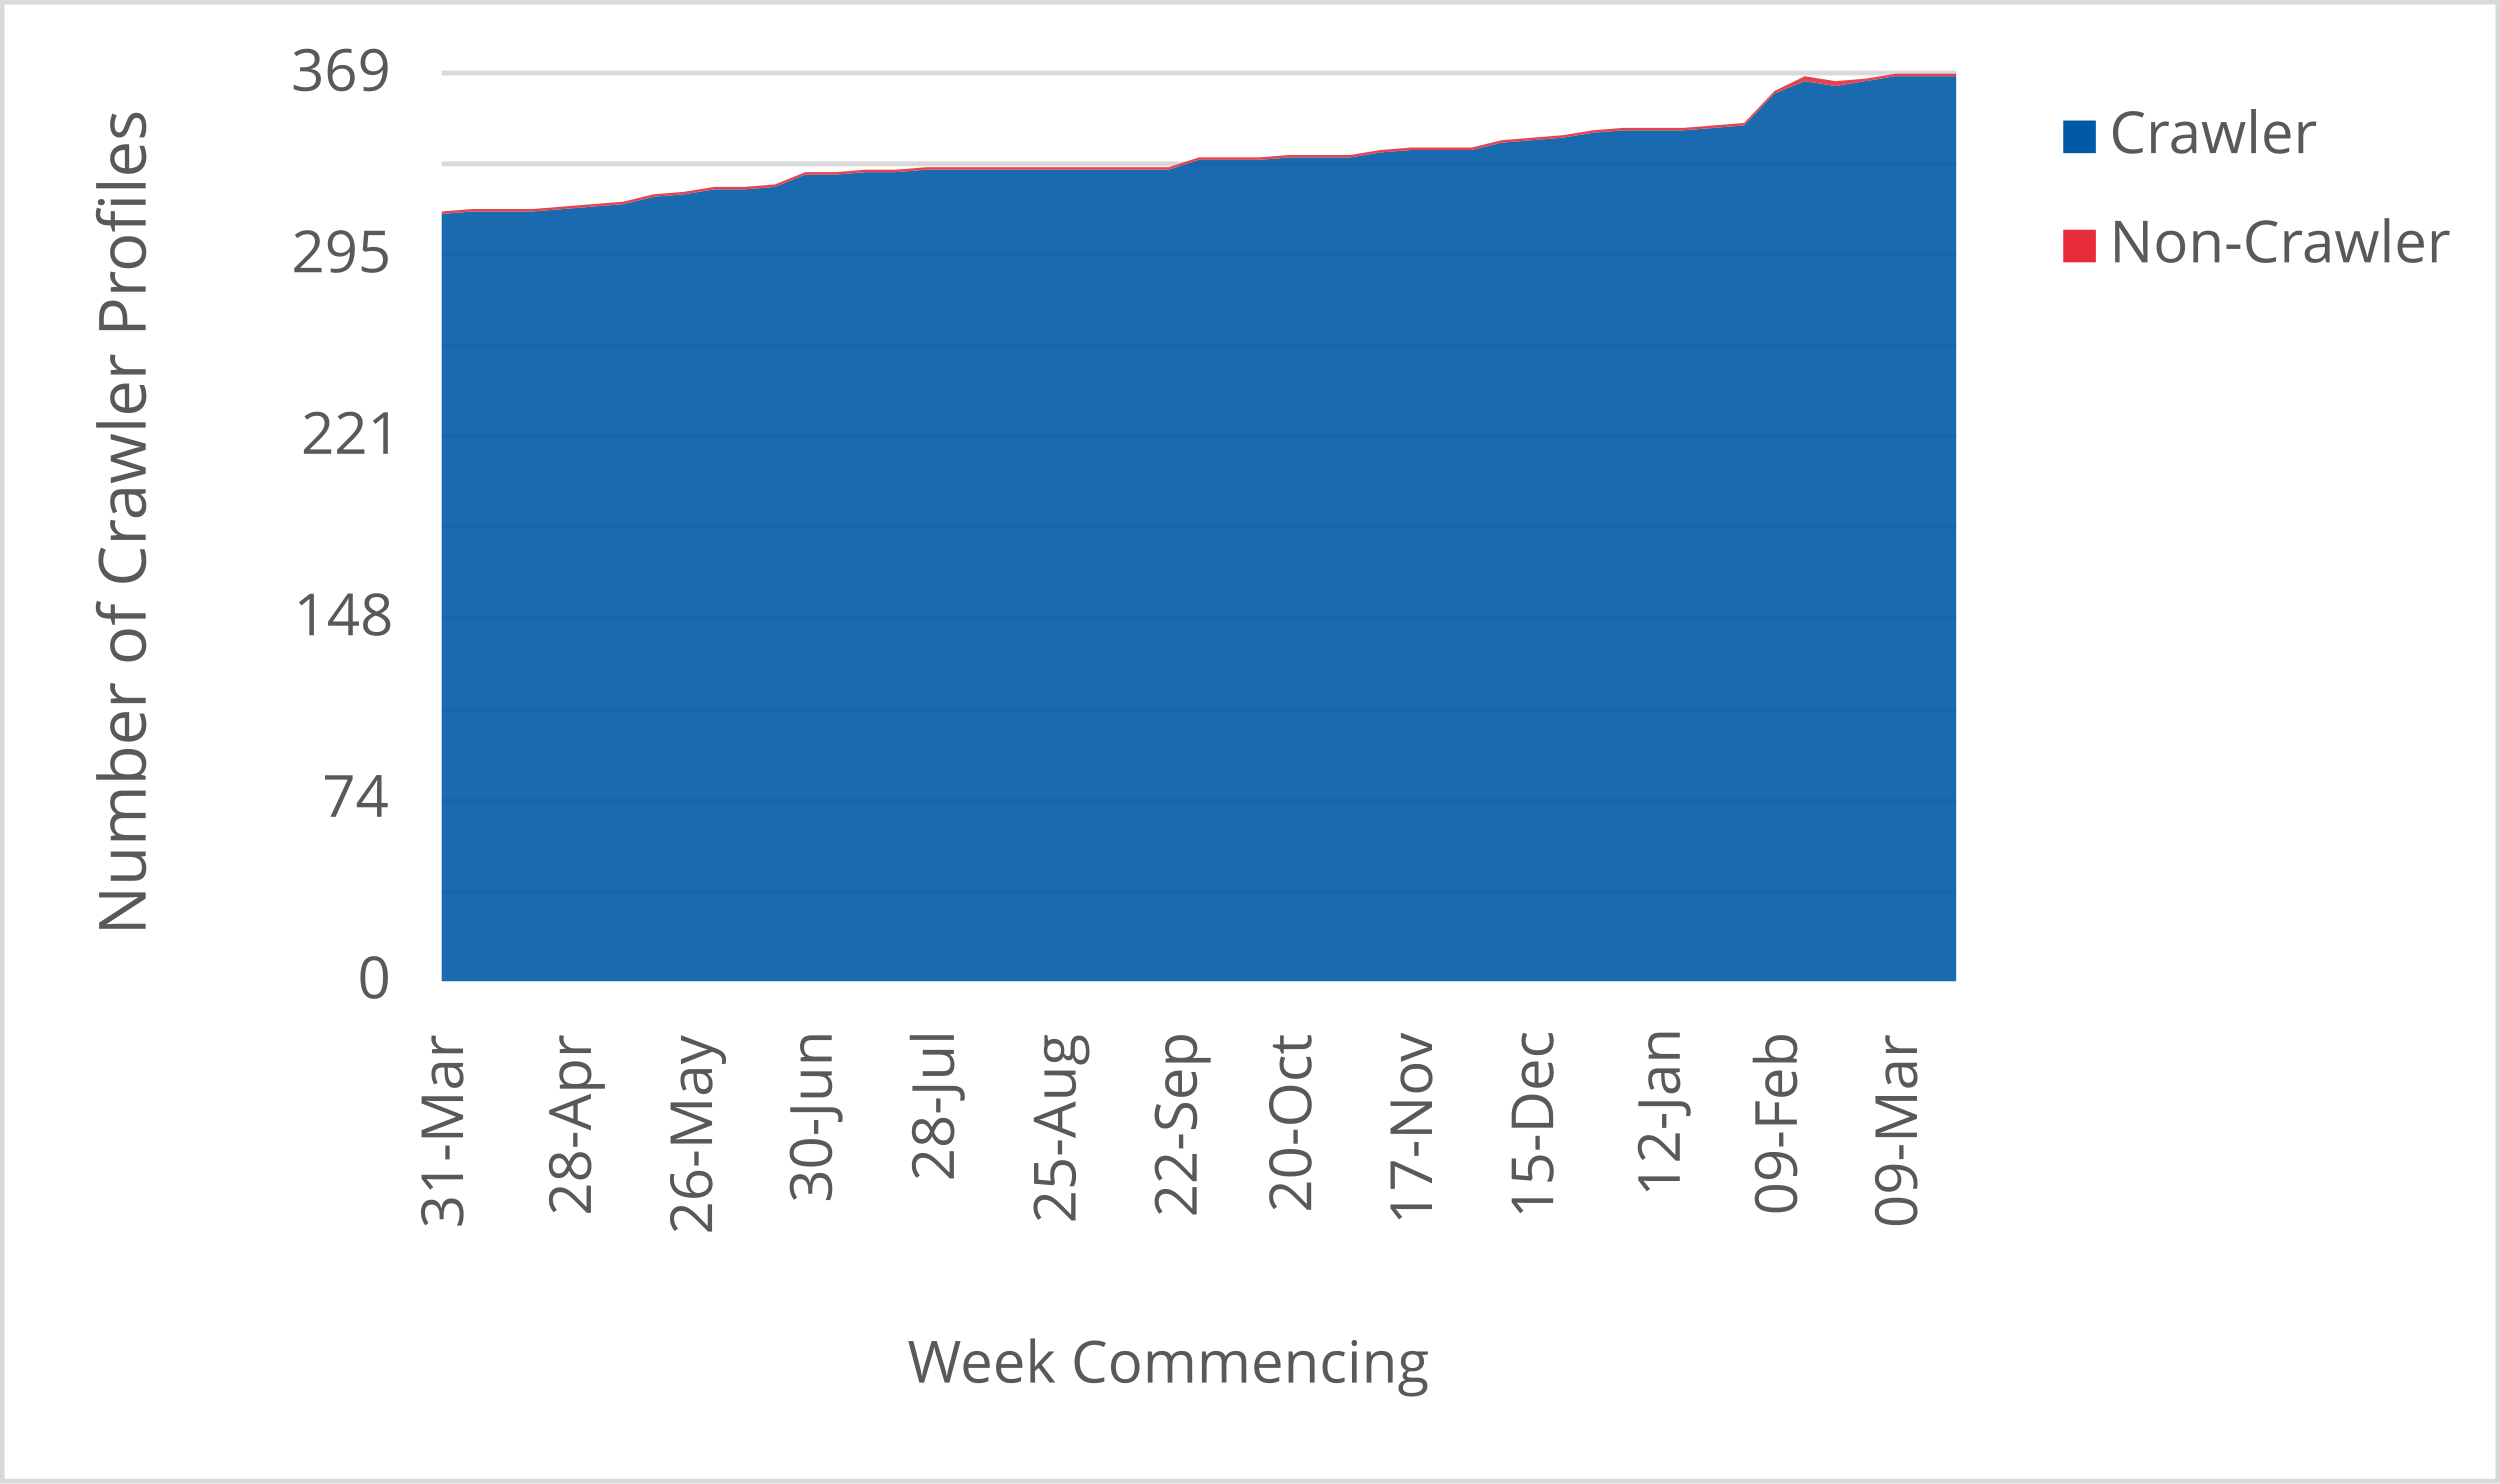
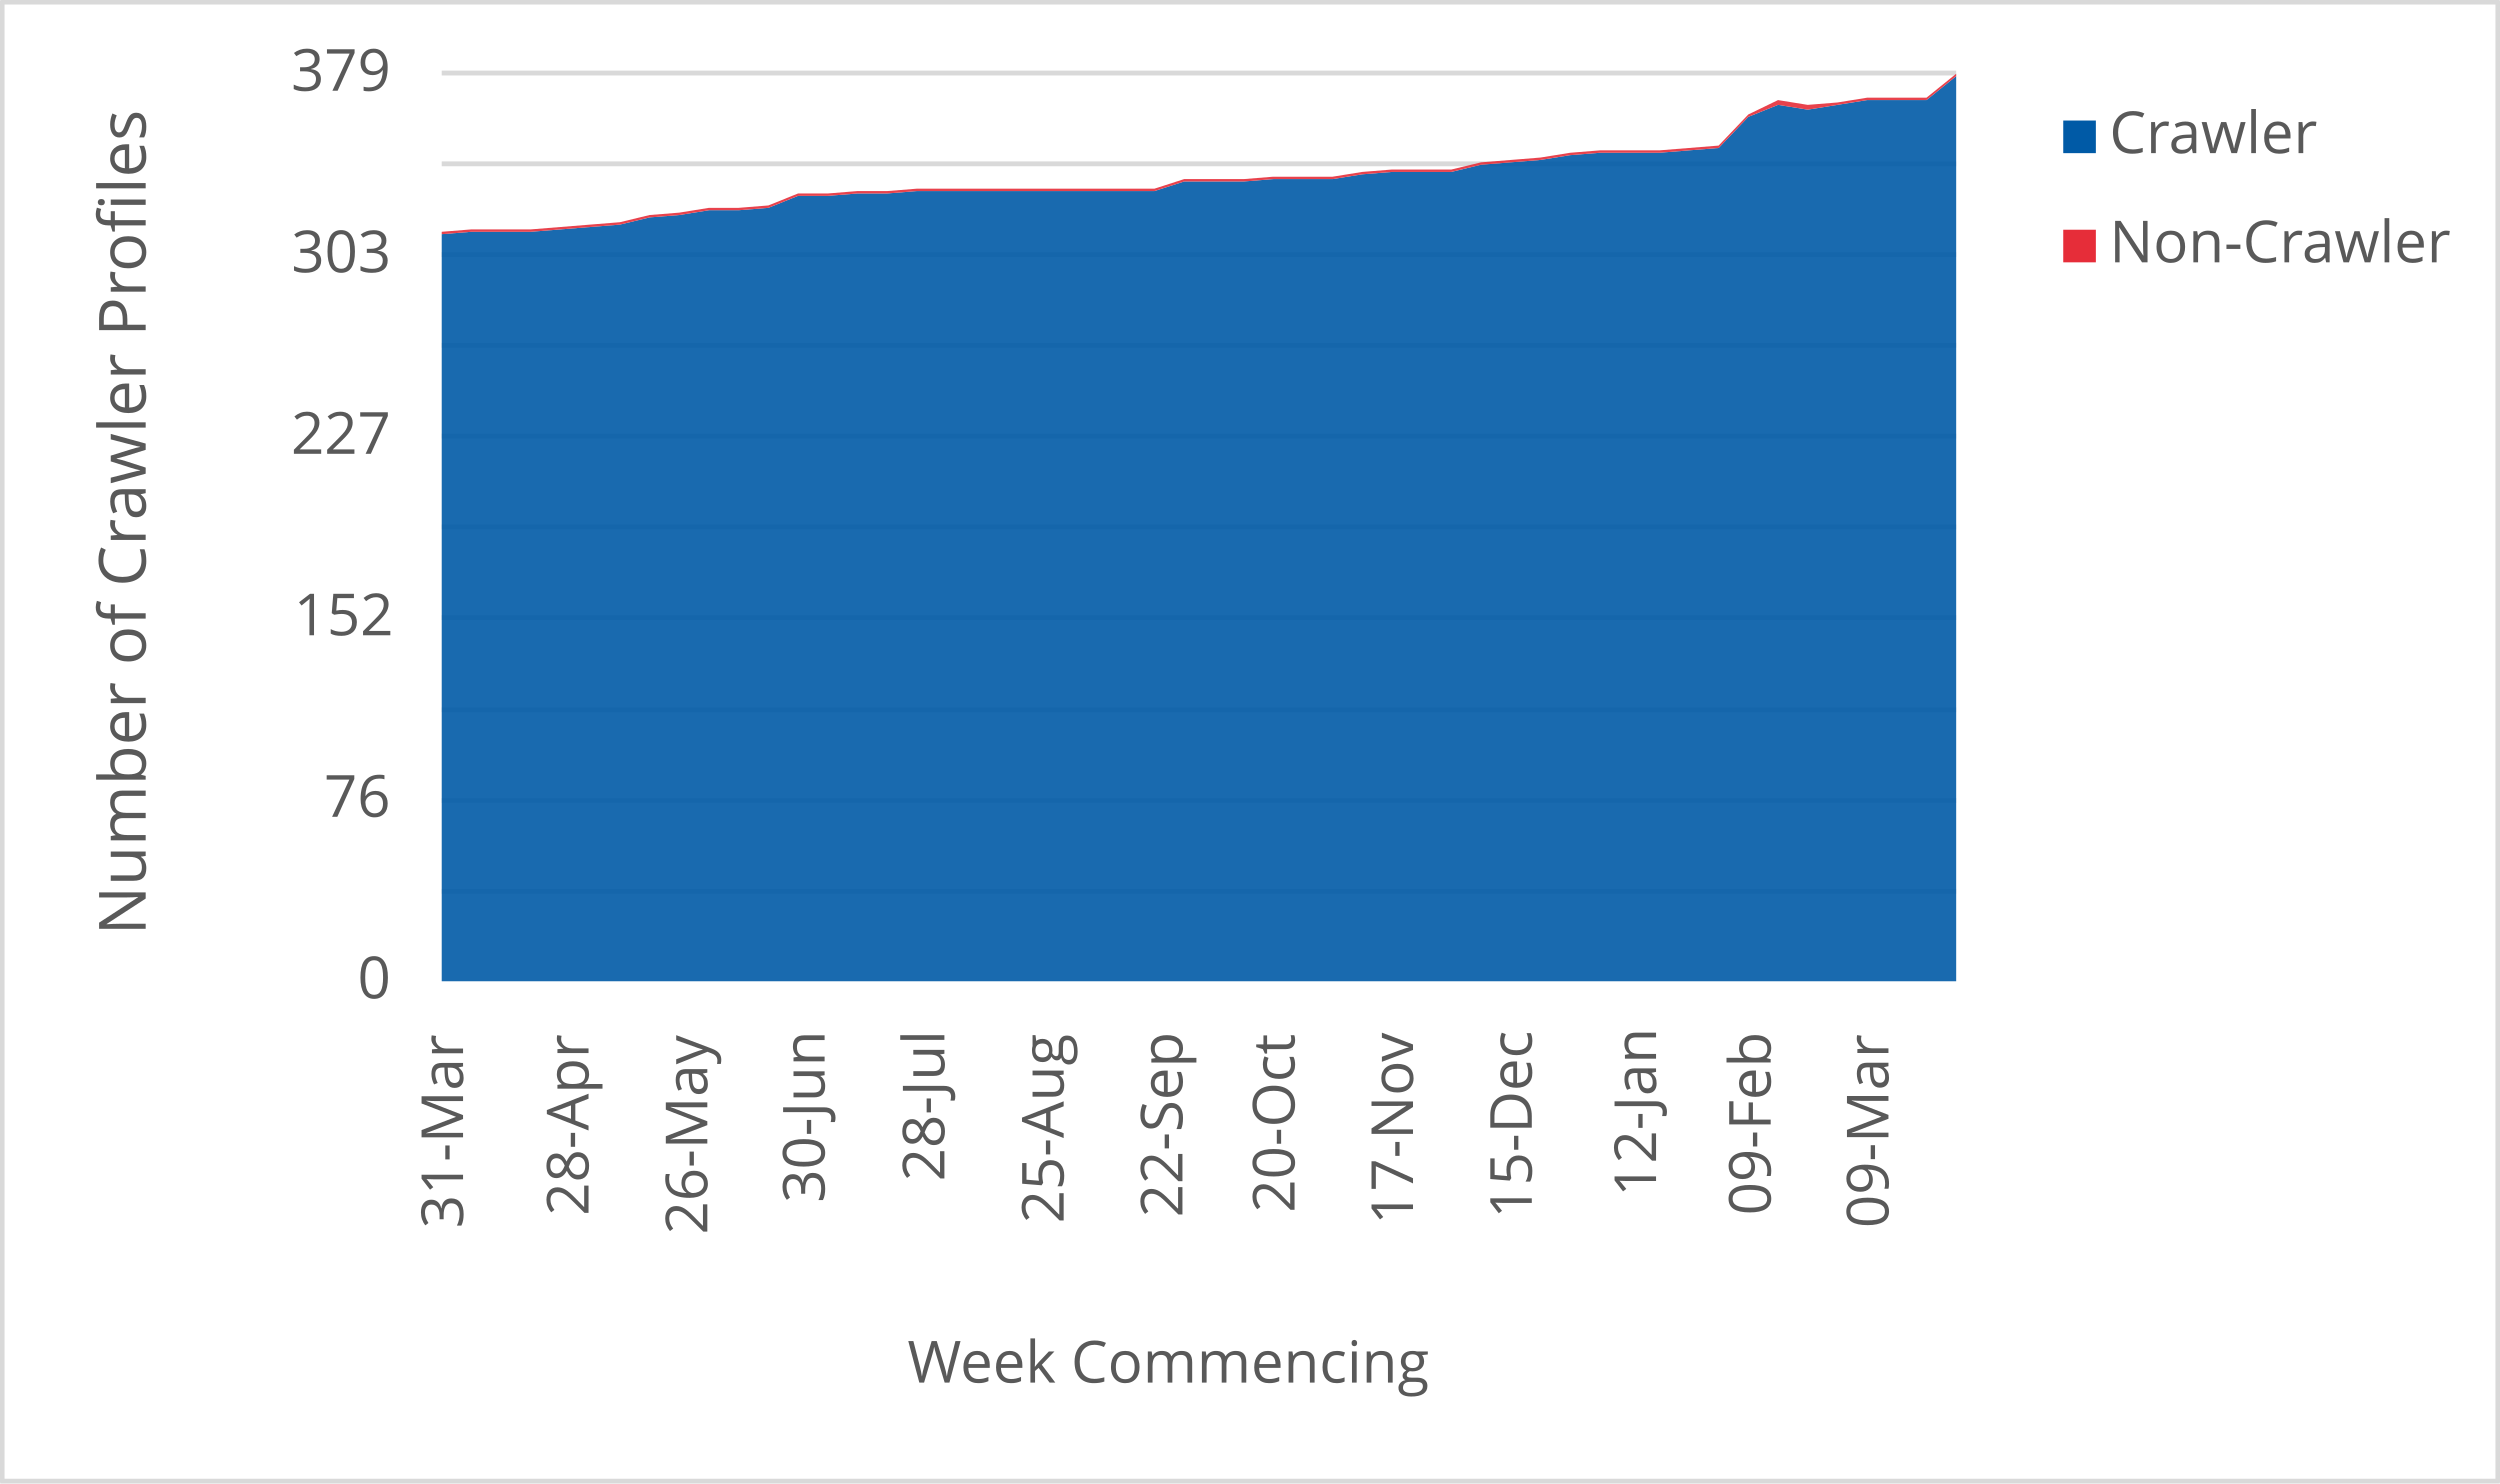
<svg xmlns="http://www.w3.org/2000/svg" width="1763" height="1046" xml:space="preserve" overflow="hidden">
  <defs>
    <clipPath id="clip0">
      <rect x="2917" y="346" width="1763" height="1046" />
    </clipPath>
  </defs>
  <g clip-path="url(#clip0)" transform="translate(-2917 -346)">
    <rect x="2918" y="347" width="1760" height="1043" fill="#FFFFFF" />
    <g>
      <path d="    M3228.5 974.532 4296.5 974.532    M3228.5 910.53 4296.5 910.53    M3228.5 846.528 4296.5 846.528    M3228.5 781.526 4296.5 781.526    M3228.5 717.524 4296.5 717.524    M3228.5 653.522 4296.5 653.522    M3228.5 589.52 4296.5 589.52    M3228.5 525.517 4296.5 525.517    M3228.5 461.515 4296.5 461.515    M3228.5 397.5 4296.5 397.5" stroke="#D9D9D9" stroke-width="3.438" stroke-linejoin="round" stroke-miterlimit="10" fill="none" />
    </g>
    <g>
      <path d="M 1038.5 4296.5 1038.5" stroke="#D9D9D9" stroke-width="3.438" stroke-linejoin="round" stroke-miterlimit="10" fill="none" fill-rule="evenodd" />
    </g>
    <g>
      <text fill="#595959" font-family="Verdana,Open Sans,DejaVu Sans,sans-serif" font-weight="400" font-size="41" transform="matrix(6.12323e-17 -1 1 6.12323e-17 3243.545 1212.171)">31-Mar</text>
    </g>
    <g>
-       <text fill="#595959" font-family="Verdana,Open Sans,DejaVu Sans,sans-serif" font-weight="400" font-size="41" transform="matrix(6.12323e-17 -1 1 6.12323e-17 3333.709 1203.302)">28-Apr</text>
+       <text fill="#595959" font-family="Verdana,Open Sans,DejaVu Sans,sans-serif" font-weight="400" font-size="41" transform="matrix(6.12323e-17 -1 1 6.12323e-17 3332.034 1203.302)">28-Apr</text>
    </g>
    <g>
-       <text fill="#595959" font-family="Verdana,Open Sans,DejaVu Sans,sans-serif" font-weight="400" font-size="41" transform="matrix(6.12323e-17 -1 1 6.12323e-17 3419.149 1216.515)">26-May</text>
+       <text fill="#595959" font-family="Verdana,Open Sans,DejaVu Sans,sans-serif" font-weight="400" font-size="41" transform="matrix(6.12323e-17 -1 1 6.12323e-17 3415.799 1216.515)">26-May</text>
    </g>
    <g>
-       <text fill="#595959" font-family="Verdana,Open Sans,DejaVu Sans,sans-serif" font-weight="400" font-size="41" transform="matrix(6.12323e-17 -1 1 6.12323e-17 3503.538 1194.173)">30-Jun</text>
+       <text fill="#595959" font-family="Verdana,Open Sans,DejaVu Sans,sans-serif" font-weight="400" font-size="41" transform="matrix(6.12323e-17 -1 1 6.12323e-17 3498.512 1194.173)">30-Jun</text>
    </g>
    <g>
-       <text fill="#595959" font-family="Verdana,Open Sans,DejaVu Sans,sans-serif" font-weight="400" font-size="41" transform="matrix(6.12323e-17 -1 1 6.12323e-17 3589.689 1179.039)">28-Jul</text>
+       <text fill="#595959" font-family="Verdana,Open Sans,DejaVu Sans,sans-serif" font-weight="400" font-size="41" transform="matrix(6.12323e-17 -1 1 6.12323e-17 3582.988 1179.039)">28-Jul</text>
    </g>
    <g>
-       <text fill="#595959" font-family="Verdana,Open Sans,DejaVu Sans,sans-serif" font-weight="400" font-size="41" transform="matrix(6.12323e-17 -1 1 6.12323e-17 3675.469 1208.667)">25-Aug</text>
+       <text fill="#595959" font-family="Verdana,Open Sans,DejaVu Sans,sans-serif" font-weight="400" font-size="41" transform="matrix(6.12323e-17 -1 1 6.12323e-17 3667.093 1208.667)">25-Aug</text>
    </g>
    <g>
-       <text fill="#595959" font-family="Verdana,Open Sans,DejaVu Sans,sans-serif" font-weight="400" font-size="41" transform="matrix(6.12323e-17 -1 1 6.12323e-17 3760.909 1204.423)">22-Sep</text>
+       <text fill="#595959" font-family="Verdana,Open Sans,DejaVu Sans,sans-serif" font-weight="400" font-size="41" transform="matrix(6.12323e-17 -1 1 6.12323e-17 3750.858 1204.423)">22-Sep</text>
    </g>
    <g>
-       <text fill="#595959" font-family="Verdana,Open Sans,DejaVu Sans,sans-serif" font-weight="400" font-size="41" transform="matrix(6.12323e-17 -1 1 6.12323e-17 3841.645 1201.14)">20-Oct</text>
+       <text fill="#595959" font-family="Verdana,Open Sans,DejaVu Sans,sans-serif" font-weight="400" font-size="41" transform="matrix(6.12323e-17 -1 1 6.12323e-17 3829.918 1201.14)">20-Oct</text>
    </g>
    <g>
-       <text fill="#595959" font-family="Verdana,Open Sans,DejaVu Sans,sans-serif" font-weight="400" font-size="41" transform="matrix(6.12323e-17 -1 1 6.12323e-17 3926.854 1209.708)">17-Nov</text>
+       <text fill="#595959" font-family="Verdana,Open Sans,DejaVu Sans,sans-serif" font-weight="400" font-size="41" transform="matrix(6.12323e-17 -1 1 6.12323e-17 3913.452 1209.708)">17-Nov</text>
    </g>
    <g>
-       <text fill="#595959" font-family="Verdana,Open Sans,DejaVu Sans,sans-serif" font-weight="400" font-size="41" transform="matrix(6.12323e-17 -1 1 6.12323e-17 4012.294 1205.364)">15-Dec</text>
+       <text fill="#595959" font-family="Verdana,Open Sans,DejaVu Sans,sans-serif" font-weight="400" font-size="41" transform="matrix(6.12323e-17 -1 1 6.12323e-17 3997.217 1205.364)">15-Dec</text>
    </g>
    <g>
-       <text fill="#595959" font-family="Verdana,Open Sans,DejaVu Sans,sans-serif" font-weight="400" font-size="41" transform="matrix(6.12323e-17 -1 1 6.12323e-17 4101.598 1189.929)">12-Jan</text>
+       <text fill="#595959" font-family="Verdana,Open Sans,DejaVu Sans,sans-serif" font-weight="400" font-size="41" transform="matrix(6.12323e-17 -1 1 6.12323e-17 4084.845 1189.929)">12-Jan</text>
    </g>
    <g>
-       <text fill="#595959" font-family="Verdana,Open Sans,DejaVu Sans,sans-serif" font-weight="400" font-size="41" transform="matrix(6.12323e-17 -1 1 6.12323e-17 4184.115 1203.042)">09-Feb</text>
+       <text fill="#595959" font-family="Verdana,Open Sans,DejaVu Sans,sans-serif" font-weight="400" font-size="41" transform="matrix(6.12323e-17 -1 1 6.12323e-17 4165.687 1203.042)">09-Feb</text>
    </g>
    <g>
-       <text fill="#595959" font-family="Verdana,Open Sans,DejaVu Sans,sans-serif" font-weight="400" font-size="41" transform="matrix(6.12323e-17 -1 1 6.12323e-17 4268.845 1212.011)">09-Mar</text>
+       <text fill="#595959" font-family="Verdana,Open Sans,DejaVu Sans,sans-serif" font-weight="400" font-size="41" transform="matrix(6.12323e-17 -1 1 6.12323e-17 4248.741 1212.011)">09-Mar</text>
    </g>
    <g>
      <text fill="#595959" font-family="Verdana,Open Sans,DejaVu Sans,sans-serif" font-weight="400" font-size="41" transform="matrix(1 0 0 1 3169.141 1050)">0</text>
    </g>
    <g>
-       <text fill="#595959" font-family="Verdana,Open Sans,DejaVu Sans,sans-serif" font-weight="400" font-size="41" transform="matrix(1 0 0 1 3144.317 922)">74</text>
+       <text fill="#595959" font-family="Verdana,Open Sans,DejaVu Sans,sans-serif" font-weight="400" font-size="41" transform="matrix(1 0 0 1 3145.498 922)">76</text>
    </g>
    <g>
-       <text fill="#595959" font-family="Verdana,Open Sans,DejaVu Sans,sans-serif" font-weight="400" font-size="41" transform="matrix(1 0 0 1 3124.057 794)">148</text>
+       <text fill="#595959" font-family="Verdana,Open Sans,DejaVu Sans,sans-serif" font-weight="400" font-size="41" transform="matrix(1 0 0 1 3124.137 794)">152</text>
    </g>
    <g>
-       <text fill="#595959" font-family="Verdana,Open Sans,DejaVu Sans,sans-serif" font-weight="400" font-size="41" transform="matrix(1 0 0 1 3129.302 666)">221</text>
+       <text fill="#595959" font-family="Verdana,Open Sans,DejaVu Sans,sans-serif" font-weight="400" font-size="41" transform="matrix(1 0 0 1 3122.255 666)">227</text>
    </g>
    <g>
-       <text fill="#595959" font-family="Verdana,Open Sans,DejaVu Sans,sans-serif" font-weight="400" font-size="41" transform="matrix(1 0 0 1 3122.536 538)">295</text>
+       <text fill="#595959" font-family="Verdana,Open Sans,DejaVu Sans,sans-serif" font-weight="400" font-size="41" transform="matrix(1 0 0 1 3122.456 538)">303</text>
    </g>
    <g>
-       <text fill="#595959" font-family="Verdana,Open Sans,DejaVu Sans,sans-serif" font-weight="400" font-size="41" transform="matrix(1 0 0 1 3122.255 410)">369</text>
+       <text fill="#595959" font-family="Verdana,Open Sans,DejaVu Sans,sans-serif" font-weight="400" font-size="41" transform="matrix(1 0 0 1 3122.255 410)">379</text>
    </g>
    <g>
      <text fill="#595959" font-family="Verdana,Open Sans,DejaVu Sans,sans-serif" font-weight="400" font-size="41" transform="matrix(1 0 0 1 3556.971 1321)">Week Commencing</text>
    </g>
    <g>
      <text fill="#595959" font-family="Verdana,Open Sans,DejaVu Sans,sans-serif" font-weight="400" font-size="46" transform="matrix(6.12323e-17 -1 1 6.12323e-17 3019.73 1005.486)">Number of Crawler Profiles</text>
    </g>
    <rect x="2918.5" y="347.5" width="1760" height="1043" stroke="#D9D9D9" stroke-width="3.438" stroke-linejoin="round" stroke-miterlimit="10" fill="none" />
    <g>
-       <path d="M3228.5 1038 3249.86 1038 3271.22 1038 3292.58 1038 3313.94 1038 3335.3 1038 3356.66 1038 3378.02 1038 3399.38 1038 3420.74 1038 3442.1 1038 3463.46 1038 3484.82 1038 3506.18 1038 3527.54 1038 3548.9 1038 3570.26 1038 3591.62 1038 3612.98 1038 3634.34 1038 3655.7 1038 3677.06 1038 3698.42 1038 3719.78 1038 3741.14 1038 3762.5 1038 3783.86 1038 3805.22 1038 3826.58 1038 3847.94 1038 3869.3 1038 3890.66 1038 3912.02 1038 3933.38 1038 3954.74 1038 3976.1 1038 3997.46 1038 4018.82 1038 4040.18 1038 4061.54 1038 4082.9 1038 4104.26 1038 4125.62 1038 4146.98 1038 4168.34 1038 4189.7 1038 4211.06 1038 4232.42 1038 4253.78 1038 4275.14 1038 4296.5 1038 4296.5 399.734 4275.14 399.734 4253.78 399.734 4232.42 403.203 4211.06 406.672 4189.7 403.203 4168.34 411.875 4146.98 434.423 4125.62 436.157 4104.26 437.892 4082.9 437.892 4061.54 437.892 4040.18 439.626 4018.82 443.095 3997.46 444.829 3976.1 446.564 3954.74 451.767 3933.38 451.767 3912.02 451.767 3890.66 453.501 3869.3 456.97 3847.94 456.97 3826.58 456.97 3805.22 458.705 3783.86 458.705 3762.5 458.705 3741.14 465.642 3719.78 465.642 3698.42 465.642 3677.06 465.642 3655.7 465.642 3634.34 465.642 3612.98 465.642 3591.62 465.642 3570.26 465.642 3548.9 467.377 3527.54 467.377 3506.18 469.111 3484.82 469.111 3463.46 477.783 3442.1 479.518 3420.74 479.518 3399.38 482.986 3378.02 484.721 3356.66 489.924 3335.3 491.659 3313.94 493.393 3292.58 495.127 3271.22 495.127 3249.86 495.127 3228.5 496.862 3228.5 1038Z" fill="#005aa6" opacity="0.9" />
+       <path d="M3228.5 1038 3249.441 1038 3270.382 1038 3291.324 1038 3312.265 1038 3333.206 1038 3354.147 1038 3375.088 1038 3396.029 1038 3416.971 1038 3437.912 1038 3458.853 1038 3479.794 1038 3500.735 1038 3521.676 1038 3542.618 1038 3563.559 1038 3584.5 1038 3605.441 1038 3626.382 1038 3647.324 1038 3668.265 1038 3689.206 1038 3710.147 1038 3731.088 1038 3752.029 1038 3772.971 1038 3793.912 1038 3814.853 1038 3835.794 1038 3856.735 1038 3877.676 1038 3898.618 1038 3919.559 1038 3940.5 1038 3961.441 1038 3982.382 1038 4003.324 1038 4024.265 1038 4045.206 1038 4066.147 1038 4087.088 1038 4108.029 1038 4128.971 1038 4149.912 1038 4170.853 1038 4191.794 1038 4212.735 1038 4233.676 1038 4254.618 1038 4275.559 1038 4296.5 1038 4296.5 399.689 4275.559 416.575 4254.618 416.575 4233.676 416.575 4212.735 419.953 4191.794 423.33 4170.853 419.953 4149.912 428.396 4128.971 450.348 4108.029 452.037 4087.088 453.726 4066.147 453.726 4045.206 453.726 4024.265 455.414 4003.324 458.792 3982.382 460.48 3961.441 462.169 3940.5 467.235 3919.559 467.235 3898.618 467.235 3877.676 468.923 3856.735 472.301 3835.794 472.301 3814.853 472.301 3793.912 473.989 3772.971 473.989 3752.029 473.989 3731.088 480.744 3710.147 480.744 3689.206 480.744 3668.265 480.744 3647.324 480.744 3626.382 480.744 3605.441 480.744 3584.5 480.744 3563.559 480.744 3542.618 482.433 3521.676 482.433 3500.735 484.121 3479.794 484.121 3458.853 492.565 3437.912 494.253 3416.971 494.253 3396.029 497.631 3375.088 499.319 3354.147 504.385 3333.206 506.074 3312.265 507.763 3291.324 509.451 3270.382 509.451 3249.441 509.451 3228.5 511.14 3228.5 1038Z" fill="#005aa6" opacity="0.9" />
    </g>
    <g>
-       <path d="M3228.5 496.862 3249.86 495.127 3271.22 495.127 3292.58 495.127 3313.94 493.393 3335.3 491.659 3356.66 489.924 3378.02 484.721 3399.38 482.986 3420.74 479.518 3442.1 479.518 3463.46 477.783 3484.82 469.111 3506.18 469.111 3527.54 467.377 3548.9 467.377 3570.26 465.642 3591.62 465.642 3612.98 465.642 3634.34 465.642 3655.7 465.642 3677.06 465.642 3698.42 465.642 3719.78 465.642 3741.14 465.642 3762.5 458.705 3783.86 458.705 3805.22 458.705 3826.58 456.97 3847.94 456.97 3869.3 456.97 3890.66 453.501 3912.02 451.767 3933.38 451.767 3954.74 451.767 3976.1 446.564 3997.46 444.829 4018.82 443.095 4040.18 439.626 4061.54 437.892 4082.9 437.892 4104.26 437.892 4125.62 436.157 4146.98 434.423 4168.34 411.875 4189.7 403.203 4211.06 406.672 4232.42 403.203 4253.78 399.734 4275.14 399.734 4296.5 399.734 4296.5 398 4275.14 398 4253.78 398 4232.42 401.469 4211.06 403.203 4189.7 399.734 4168.34 410.141 4146.98 432.688 4125.62 434.423 4104.26 436.157 4082.9 436.157 4061.54 436.157 4040.18 437.892 4018.82 441.36 3997.46 443.095 3976.1 444.829 3954.74 450.033 3933.38 450.033 3912.02 450.033 3890.66 451.767 3869.3 455.236 3847.94 455.236 3826.58 455.236 3805.22 456.97 3783.86 456.97 3762.5 456.97 3741.14 463.908 3719.78 463.908 3698.42 463.908 3677.06 463.908 3655.7 463.908 3634.34 463.908 3612.98 463.908 3591.62 463.908 3570.26 463.908 3548.9 465.642 3527.54 465.642 3506.18 467.377 3484.82 467.377 3463.46 476.049 3442.1 477.783 3420.74 477.783 3399.38 481.252 3378.02 482.986 3356.66 488.19 3335.3 489.924 3313.94 491.659 3292.58 493.393 3271.22 493.393 3249.86 493.393 3228.5 495.127 3228.5 496.862Z" fill="#e62d39" opacity="0.9" />
+       <path d="M3228.5 511.14 3249.441 509.451 3270.382 509.451 3291.324 509.451 3312.265 507.763 3333.206 506.074 3354.147 504.385 3375.088 499.319 3396.029 497.631 3416.971 494.253 3437.912 494.253 3458.853 492.565 3479.794 484.121 3500.735 484.121 3521.676 482.433 3542.618 482.433 3563.559 480.744 3584.5 480.744 3605.441 480.744 3626.382 480.744 3647.324 480.744 3668.265 480.744 3689.206 480.744 3710.147 480.744 3731.088 480.744 3752.029 473.989 3772.971 473.989 3793.912 473.989 3814.853 472.301 3835.794 472.301 3856.735 472.301 3877.676 468.923 3898.618 467.235 3919.559 467.235 3940.5 467.235 3961.441 462.169 3982.382 460.48 4003.324 458.792 4024.265 455.414 4045.206 453.726 4066.147 453.726 4087.088 453.726 4108.029 452.037 4128.971 450.348 4149.912 428.396 4170.853 419.953 4191.794 423.33 4212.735 419.953 4233.676 416.575 4254.618 416.575 4275.559 416.575 4296.5 399.689 4296.5 398 4275.559 414.887 4254.618 414.887 4233.676 414.887 4212.735 418.264 4191.794 419.953 4170.853 416.575 4149.912 426.707 4128.971 448.66 4108.029 450.348 4087.088 452.037 4066.147 452.037 4045.206 452.037 4024.265 453.726 4003.324 457.103 3982.382 458.792 3961.441 460.48 3940.5 465.546 3919.559 465.546 3898.618 465.546 3877.676 467.235 3856.735 470.612 3835.794 470.612 3814.853 470.612 3793.912 472.301 3772.971 472.301 3752.029 472.301 3731.088 479.055 3710.147 479.055 3689.206 479.055 3668.265 479.055 3647.324 479.055 3626.382 479.055 3605.441 479.055 3584.5 479.055 3563.559 479.055 3542.618 480.744 3521.676 480.744 3500.735 482.433 3479.794 482.433 3458.853 490.876 3437.912 492.565 3416.971 492.565 3396.029 495.942 3375.088 497.631 3354.147 502.697 3333.206 504.385 3312.265 506.074 3291.324 507.763 3270.382 507.763 3249.441 507.763 3228.5 509.451 3228.5 511.14Z" fill="#e62d39" opacity="0.9" />
    </g>
    <g>
      <rect x="4372" y="431" width="23" height="23" fill="#005aa6" />
    </g>
    <g>
      <text fill="#595959" font-family="Verdana,Open Sans,DejaVu Sans,sans-serif" font-weight="400" font-size="41" transform="matrix(1 0 0 1 4404.56 454)">Crawler</text>
    </g>
    <g>
      <rect x="4372" y="508" width="23" height="23" fill="#e62d39" />
    </g>
    <g>
      <text fill="#595959" font-family="Verdana,Open Sans,DejaVu Sans,sans-serif" font-weight="400" font-size="41" transform="matrix(1 0 0 1 4404.56 531)">Non-Crawler</text>
    </g>
  </g>
</svg>
